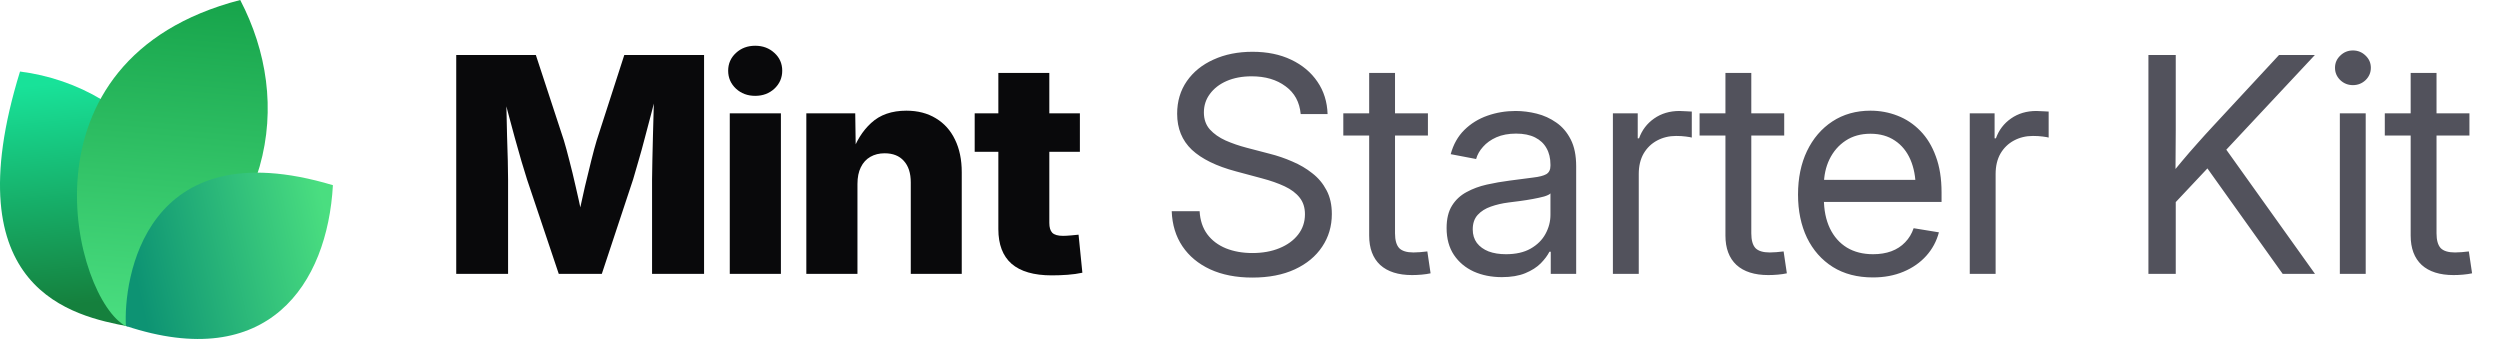
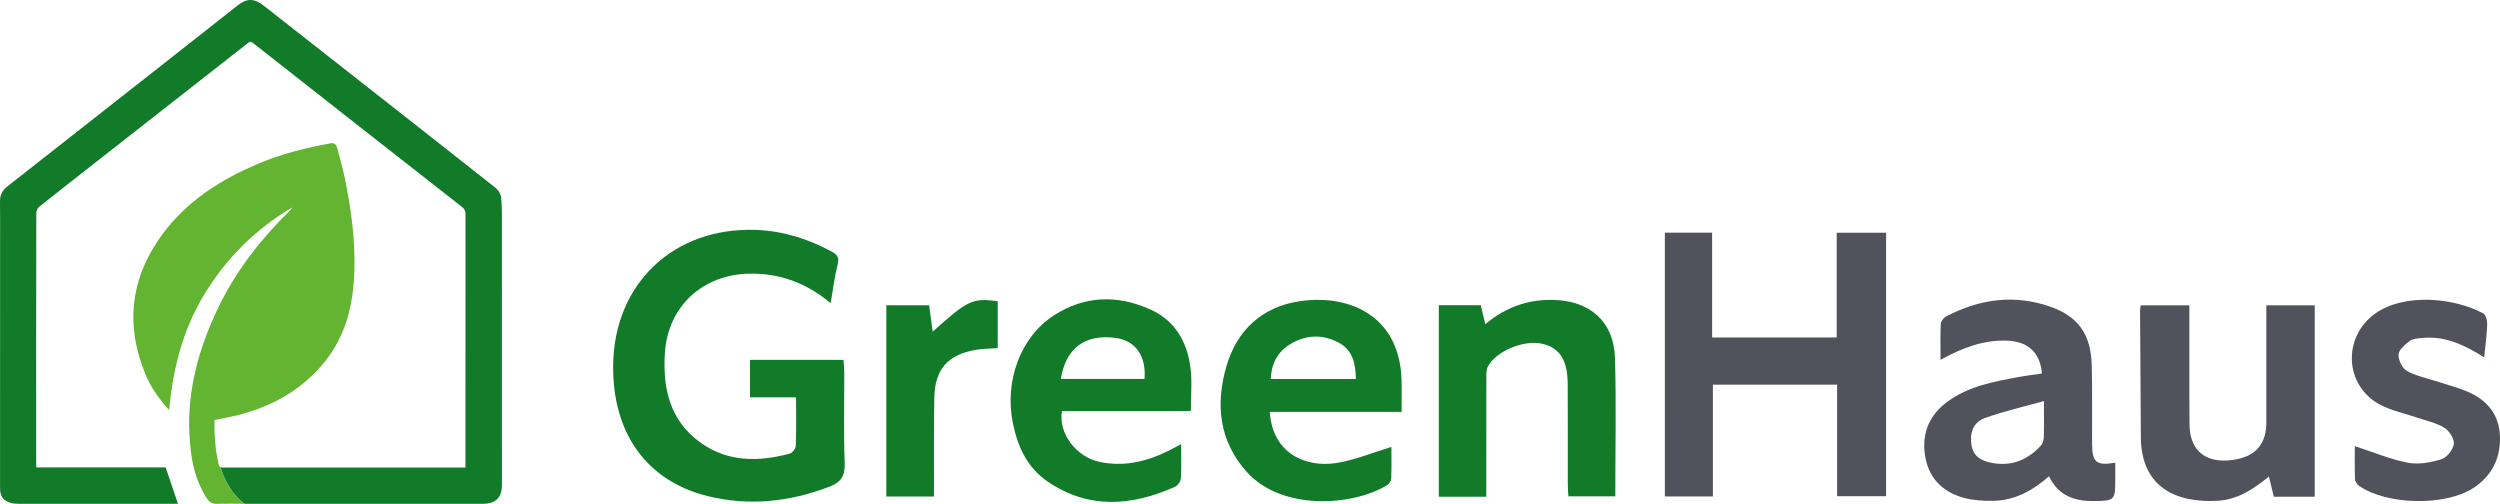
- <svg xmlns="http://www.w3.org/2000/svg" width="177" height="24" viewBox="0 0 177 24" fill="none">
-   <path d="M9.061 23.108C5.268 22.377 -3.391 20.627 1.417 5.064C9.634 6.099 16.973 14.064 9.061 23.108Z" fill="url(#paint0_linear_17557_2020)" />
-   <path d="M8.919 23.094C5.276 21.222 0.784 4.209 17.007 0C20.757 7.193 19.621 16.545 8.919 23.094Z" fill="url(#paint1_linear_17557_2020)" />
-   <path d="M8.914 23.079C8.735 19.882 10.159 9.085 23.57 13.111C23.181 20.123 18.984 26.418 8.914 23.079Z" fill="url(#paint2_linear_17557_2020)" />
-   <path d="M32.301 19.392V3.894H37.938L39.925 9.948C40.036 10.315 40.164 10.787 40.31 11.362C40.462 11.938 40.611 12.552 40.757 13.204C40.91 13.855 41.048 14.483 41.173 15.086C41.305 15.682 41.412 16.192 41.495 16.615H40.695C40.771 16.192 40.871 15.682 40.996 15.086C41.128 14.49 41.267 13.866 41.412 13.214C41.565 12.562 41.714 11.948 41.86 11.373C42.005 10.79 42.133 10.315 42.244 9.948L44.2 3.894H49.848V19.392H46.166V12.704C46.166 12.357 46.173 11.917 46.187 11.383C46.2 10.849 46.214 10.27 46.228 9.646C46.249 9.022 46.266 8.391 46.28 7.753C46.301 7.115 46.311 6.519 46.311 5.964H46.623C46.485 6.561 46.332 7.181 46.166 7.826C45.999 8.471 45.833 9.102 45.666 9.719C45.507 10.336 45.351 10.901 45.198 11.414C45.053 11.928 44.928 12.357 44.824 12.704L42.608 19.392H39.561L37.314 12.704C37.203 12.357 37.072 11.928 36.919 11.414C36.773 10.901 36.614 10.34 36.441 9.729C36.274 9.112 36.104 8.481 35.931 7.836C35.764 7.192 35.608 6.567 35.463 5.964H35.827C35.834 6.512 35.844 7.105 35.858 7.743C35.872 8.374 35.886 9.005 35.9 9.636C35.92 10.26 35.938 10.839 35.952 11.373C35.965 11.907 35.972 12.351 35.972 12.704V19.392H32.301ZM51.668 19.392V8.024H55.288V19.392H51.668ZM53.468 6.786C52.927 6.786 52.473 6.616 52.105 6.276C51.738 5.93 51.554 5.507 51.554 5.007C51.554 4.508 51.738 4.088 52.105 3.749C52.473 3.409 52.927 3.239 53.468 3.239C54.009 3.239 54.463 3.409 54.83 3.749C55.198 4.082 55.382 4.501 55.382 5.007C55.382 5.507 55.198 5.93 54.83 6.276C54.463 6.616 54.009 6.786 53.468 6.786ZM60.708 13.027V19.392H57.088V8.024H60.551L60.593 10.967H60.281C60.593 10.024 61.061 9.268 61.685 8.7C62.309 8.124 63.138 7.836 64.171 7.836C64.975 7.836 65.672 8.017 66.262 8.377C66.851 8.731 67.302 9.234 67.614 9.885C67.933 10.537 68.092 11.307 68.092 12.194V19.392H64.483V12.912C64.483 12.26 64.32 11.754 63.994 11.394C63.675 11.033 63.221 10.853 62.632 10.853C62.25 10.853 61.914 10.936 61.623 11.102C61.332 11.269 61.106 11.515 60.947 11.841C60.787 12.16 60.708 12.555 60.708 13.027ZM76.456 8.024V10.749H69.008V8.024H76.456ZM70.683 5.163H74.292V15.783C74.292 16.102 74.361 16.334 74.5 16.48C74.646 16.625 74.899 16.698 75.259 16.698C75.405 16.698 75.596 16.688 75.831 16.667C76.074 16.646 76.251 16.629 76.362 16.615L76.632 19.309C76.313 19.378 75.963 19.427 75.582 19.455C75.207 19.482 74.836 19.496 74.469 19.496C73.2 19.496 72.25 19.222 71.619 18.674C70.995 18.127 70.683 17.308 70.683 16.22V5.163Z" fill="#09090B" />
-   <path d="M88.667 19.652C87.523 19.652 86.528 19.458 85.682 19.07C84.843 18.681 84.188 18.137 83.716 17.437C83.245 16.736 82.992 15.908 82.957 14.951H84.933C84.968 15.596 85.148 16.14 85.474 16.584C85.8 17.021 86.24 17.354 86.795 17.582C87.35 17.804 87.974 17.915 88.667 17.915C89.388 17.915 90.026 17.801 90.581 17.572C91.143 17.343 91.583 17.024 91.902 16.615C92.228 16.199 92.391 15.717 92.391 15.169C92.391 14.698 92.266 14.306 92.017 13.994C91.767 13.675 91.413 13.408 90.956 13.193C90.498 12.978 89.954 12.787 89.323 12.621L87.502 12.132C86.123 11.765 85.082 11.255 84.382 10.603C83.689 9.944 83.342 9.095 83.342 8.055C83.342 7.174 83.571 6.404 84.028 5.746C84.486 5.087 85.117 4.577 85.921 4.217C86.726 3.849 87.645 3.666 88.678 3.666C89.718 3.666 90.63 3.853 91.413 4.227C92.204 4.602 92.824 5.122 93.275 5.787C93.726 6.446 93.965 7.209 93.993 8.076H92.089C92.013 7.23 91.656 6.574 91.018 6.11C90.387 5.638 89.586 5.403 88.615 5.403C87.95 5.403 87.36 5.513 86.847 5.735C86.341 5.957 85.946 6.262 85.661 6.651C85.377 7.032 85.235 7.469 85.235 7.961C85.235 8.447 85.377 8.849 85.661 9.168C85.946 9.48 86.317 9.74 86.774 9.948C87.232 10.149 87.724 10.319 88.251 10.457L89.884 10.884C90.439 11.023 90.977 11.206 91.496 11.435C92.023 11.657 92.495 11.934 92.911 12.267C93.334 12.593 93.67 12.995 93.92 13.474C94.17 13.945 94.294 14.504 94.294 15.149C94.294 16.015 94.066 16.788 93.608 17.468C93.157 18.148 92.512 18.681 91.673 19.07C90.834 19.458 89.832 19.652 88.667 19.652ZM101.097 8.024V9.594H95.106V8.024H101.097ZM96.937 5.163H98.767V16.521C98.767 17 98.865 17.347 99.059 17.562C99.26 17.77 99.6 17.874 100.078 17.874C100.21 17.874 100.366 17.867 100.546 17.853C100.733 17.832 100.903 17.815 101.056 17.801L101.285 19.351C101.097 19.392 100.886 19.423 100.65 19.444C100.414 19.465 100.189 19.475 99.974 19.475C98.996 19.475 98.244 19.236 97.717 18.758C97.197 18.272 96.937 17.579 96.937 16.677V5.163ZM106.33 19.621C105.595 19.621 104.932 19.489 104.343 19.226C103.754 18.955 103.285 18.564 102.939 18.05C102.592 17.53 102.419 16.896 102.419 16.147C102.419 15.495 102.547 14.965 102.804 14.556C103.06 14.146 103.403 13.828 103.833 13.599C104.263 13.363 104.742 13.186 105.269 13.068C105.796 12.95 106.333 12.857 106.881 12.787C107.574 12.69 108.132 12.617 108.555 12.569C108.978 12.52 109.287 12.441 109.481 12.33C109.675 12.212 109.772 12.014 109.772 11.737V11.654C109.772 11.203 109.679 10.815 109.492 10.489C109.311 10.163 109.041 9.91 108.68 9.729C108.32 9.549 107.872 9.459 107.338 9.459C106.805 9.459 106.34 9.546 105.945 9.719C105.556 9.892 105.241 10.118 104.998 10.395C104.755 10.665 104.593 10.953 104.509 11.258L102.71 10.915C102.897 10.222 103.22 9.65 103.677 9.199C104.135 8.748 104.679 8.412 105.31 8.19C105.941 7.968 106.607 7.857 107.307 7.857C107.8 7.857 108.295 7.92 108.795 8.044C109.301 8.169 109.765 8.381 110.188 8.679C110.611 8.97 110.951 9.369 111.208 9.875C111.464 10.374 111.593 11.005 111.593 11.768V19.392H109.793V17.822H109.7C109.568 18.085 109.363 18.359 109.086 18.643C108.809 18.921 108.444 19.153 107.994 19.34C107.543 19.527 106.988 19.621 106.33 19.621ZM106.621 17.998C107.321 17.998 107.904 17.867 108.368 17.603C108.84 17.333 109.19 16.986 109.419 16.563C109.654 16.133 109.772 15.682 109.772 15.211V13.692C109.703 13.769 109.554 13.841 109.325 13.911C109.096 13.973 108.829 14.032 108.524 14.088C108.226 14.143 107.921 14.192 107.609 14.233C107.304 14.275 107.033 14.309 106.798 14.337C106.354 14.393 105.938 14.49 105.549 14.628C105.168 14.76 104.86 14.954 104.624 15.211C104.388 15.467 104.27 15.811 104.27 16.241C104.27 16.615 104.367 16.934 104.561 17.198C104.762 17.461 105.04 17.662 105.393 17.801C105.747 17.933 106.156 17.998 106.621 17.998ZM114.193 19.392V8.024H115.951V9.792H116.045C116.253 9.209 116.61 8.741 117.116 8.388C117.622 8.034 118.219 7.857 118.905 7.857C119.058 7.857 119.217 7.864 119.384 7.878C119.55 7.885 119.682 7.892 119.779 7.899V9.74C119.716 9.719 119.578 9.695 119.363 9.667C119.155 9.639 118.922 9.625 118.666 9.625C118.174 9.625 117.726 9.733 117.324 9.948C116.922 10.163 116.603 10.471 116.367 10.874C116.138 11.276 116.024 11.758 116.024 12.319V19.392H114.193ZM126.322 8.024V9.594H120.33V8.024H126.322ZM122.161 5.163H123.992V16.521C123.992 17 124.089 17.347 124.283 17.562C124.484 17.77 124.824 17.874 125.302 17.874C125.434 17.874 125.59 17.867 125.77 17.853C125.958 17.832 126.127 17.815 126.28 17.801L126.509 19.351C126.322 19.392 126.11 19.423 125.874 19.444C125.639 19.465 125.413 19.475 125.198 19.475C124.221 19.475 123.468 19.236 122.941 18.758C122.421 18.272 122.161 17.579 122.161 16.677V5.163ZM132.604 19.642C131.502 19.642 130.555 19.396 129.765 18.903C128.974 18.404 128.364 17.714 127.934 16.834C127.511 15.946 127.3 14.927 127.3 13.775C127.3 12.611 127.511 11.584 127.934 10.697C128.364 9.802 128.964 9.102 129.734 8.596C130.51 8.089 131.408 7.836 132.428 7.836C133.1 7.836 133.738 7.954 134.341 8.19C134.952 8.426 135.489 8.783 135.954 9.261C136.425 9.74 136.793 10.343 137.056 11.071C137.327 11.792 137.462 12.645 137.462 13.63V14.296H128.433V12.735H136.463L135.631 13.297C135.631 12.541 135.506 11.876 135.257 11.3C135.007 10.725 134.643 10.277 134.165 9.958C133.686 9.632 133.107 9.469 132.428 9.469C131.748 9.469 131.162 9.632 130.67 9.958C130.177 10.284 129.796 10.725 129.526 11.279C129.262 11.827 129.13 12.441 129.13 13.12V14.046C129.13 14.864 129.273 15.572 129.557 16.168C129.841 16.757 130.243 17.211 130.763 17.53C131.283 17.842 131.901 17.998 132.615 17.998C133.093 17.998 133.523 17.929 133.905 17.79C134.293 17.645 134.619 17.433 134.882 17.156C135.153 16.879 135.354 16.546 135.486 16.157L137.275 16.449C137.108 17.08 136.81 17.634 136.38 18.113C135.95 18.591 135.413 18.966 134.768 19.236C134.123 19.507 133.402 19.642 132.604 19.642ZM139.459 19.392V8.024H141.217V9.792H141.311C141.519 9.209 141.876 8.741 142.382 8.388C142.888 8.034 143.485 7.857 144.171 7.857C144.324 7.857 144.483 7.864 144.649 7.878C144.816 7.885 144.948 7.892 145.045 7.899V9.74C144.982 9.719 144.844 9.695 144.629 9.667C144.421 9.639 144.188 9.625 143.932 9.625C143.439 9.625 142.992 9.733 142.59 9.948C142.188 10.163 141.869 10.471 141.633 10.874C141.404 11.276 141.29 11.758 141.29 12.319V19.392H139.459ZM153.429 14.961V12.715C153.783 12.257 154.136 11.82 154.49 11.404C154.844 10.981 155.204 10.565 155.572 10.156C155.939 9.74 156.314 9.327 156.695 8.918L161.355 3.894H163.893L157.277 10.967H157.184L153.429 14.961ZM152.108 19.392V3.894H154.043V9.241L154.022 12.559L154.043 13.505V19.392H152.108ZM161.615 19.392L155.967 11.477L157.173 9.969L163.903 19.392H161.615ZM165.661 19.392V8.024H167.492V19.392H165.661ZM166.587 6.027C166.24 6.027 165.942 5.909 165.692 5.673C165.443 5.43 165.318 5.139 165.318 4.799C165.318 4.459 165.443 4.172 165.692 3.936C165.942 3.693 166.24 3.572 166.587 3.572C166.934 3.572 167.232 3.693 167.482 3.936C167.731 4.172 167.856 4.459 167.856 4.799C167.856 5.139 167.731 5.43 167.482 5.673C167.232 5.909 166.934 6.027 166.587 6.027ZM174.836 8.024V9.594H168.844V8.024H174.836ZM170.675 5.163H172.506V16.521C172.506 17 172.603 17.347 172.797 17.562C172.998 17.77 173.338 17.874 173.816 17.874C173.948 17.874 174.104 17.867 174.284 17.853C174.472 17.832 174.641 17.815 174.794 17.801L175.023 19.351C174.836 19.392 174.624 19.423 174.388 19.444C174.153 19.465 173.927 19.475 173.712 19.475C172.735 19.475 171.982 19.236 171.455 18.758C170.935 18.272 170.675 17.579 170.675 16.677V5.163Z" fill="#52525C" />
+ <svg xmlns="http://www.w3.org/2000/svg" viewBox="0 0 3499.91 705.33">
  <defs>
-     <linearGradient id="paint0_linear_17557_2020" x1="3.776" y1="5.916" x2="5.232" y2="21.559" gradientUnits="userSpaceOnUse">
-       <stop stop-color="#18E299" />
-       <stop offset="1" stop-color="#15803D" />
-     </linearGradient>
-     <linearGradient id="paint1_linear_17557_2020" x1="12.171" y1="-0.718" x2="10.19" y2="22.983" gradientUnits="userSpaceOnUse">
-       <stop stop-color="#16A34A" />
-       <stop offset="1" stop-color="#4ADE80" />
-     </linearGradient>
-     <linearGradient id="paint2_linear_17557_2020" x1="23.133" y1="15.353" x2="9.338" y2="18.52" gradientUnits="userSpaceOnUse">
-       <stop stop-color="#4ADE80" />
-       <stop offset="1" stop-color="#0D9373" />
-     </linearGradient>
+     <style>.cls-1{fill:#52525c;}.cls-2{fill:#117b29;}.cls-3{fill:#62b431;}</style>
  </defs>
+   <g id="Layer_2" data-name="Layer 2">
+     <g id="Layer_1-2" data-name="Layer 1">
+       <path class="cls-1" d="M2330.72,325.75h66.19V472.4h174.38V325.8h69.15V694.67h-68.55V538.52H2398V695h-67.26Z" />
+       <path class="cls-2" d="M1162.94,424.33c-34.6-28.47-71.4-42-114-41.21-64.86,1.15-113.73,45.38-118.1,110.66-3.3,49.31,6.63,94.7,49.49,125.64,38.37,27.7,81.41,27.32,125.1,15.68,3.73-1,8.5-7.08,8.65-11,.83-22,.4-44,.4-67.81h-64.51V503.77h131c.38,7.2.94,13,1,18.74.08,41.91-1.05,83.86.58,125.7.7,17.92-5,26.81-21.32,33.08-55.66,21.39-112.73,27.52-170.45,13.24C905.09,673.34,857.55,606.2,858.37,512c1-115.17,85.18-194.63,200.75-190.09,37.87,1.48,72.52,12.66,105.57,30.47,8.2,4.42,10.37,8.72,7.88,18.3C1168.24,387.36,1166.33,404.62,1162.94,424.33Z" />
+       <path class="cls-1" d="M2961.27,669.18c0-7.08,0-14.12,0-21.42-26.42,4.49-32.31-.43-32.42-26.2-.15-36.52.39-73.07-.44-109.59-1-43.56-18.9-69.08-58.44-82.77-50.28-17.43-98.83-10.57-145.34,13.73-3.49,1.83-7.41,6.72-7.59,10.35-.82,15.85-.36,31.77-.36,50.46,31.09-17.14,60.46-28,93-26.85,29.65,1.08,46.43,16.75,49,46-11.1,1.65-22.32,3-33.39,5.07-34.68,6.36-69.44,12.79-98.8,34.29-24.69,18.11-35.83,42.77-31.81,73.24,4.24,32.6,23.72,53,54.74,61.5,13,3.52,27.14,4.35,40.69,4.17,30.33-.4,55.63-14.38,78.42-34.36,13.16,27.35,35.91,34.83,61.64,34.65C2961.34,701.2,2961.34,700.41,2961.27,669.18Zm-100.06-56.07a18.27,18.27,0,0,1-4.28,11c-18.73,20.09-41.33,29.29-69.08,23.79-13.91-2.77-25-8.84-27.68-23.87-3.09-16.92,1.76-32.7,18.26-38.67,25.84-9.42,52.94-15.42,83-23.86C2861.42,583.46,2861.71,598.3,2861.21,613.11Z" />
+       <path class="cls-2" d="M1667.12,575.52c0-20.88,1.94-40.72-.43-60-4.42-36.38-21.2-66.39-55.85-82.09-45.94-20.85-91.83-19.81-135,7.83-47.3,30.3-70,92.3-57.76,151.67,6.76,32.75,20.16,61.75,48.27,81,57.58,39.46,117.89,34.61,178.56,7.58,3.84-1.72,8-7.51,8.23-11.64,1-15.31.39-30.7.39-48.09-7.69,4.06-13.33,7.19-19.08,10-30.3,14.74-61.64,22-95.43,14.77-32.49-7-57.61-40-52.33-71Zm-182-45c6.9-43.09,33.64-62.89,76.16-57.5,28.11,3.52,43.56,24.76,41,57.5Z" />
+       <path class="cls-2" d="M1962.24,538.93c.75-96.14-72.5-127.74-142.8-117.24-52.62,7.83-87.84,40.61-102.5,91.07-15.42,53-10.53,104.2,28.32,147.72,48.7,54.49,147,48.49,196.27,19,2.92-1.76,6-6,6.12-9.24.64-15.67.28-31.37.28-44.56-26.52,8-50.93,18.29-76.34,22.43-42.44,6.9-90.1-12.15-93.95-71.49h184.6C1962.24,562.58,1962.17,550.75,1962.24,538.93ZM1779,530.63c.79-21.21,9.52-38,27-48.63,22.42-13.7,46.43-14.59,69.54-1.48,18.91,10.75,22,29.37,22.68,50.11Z" />
+       <path class="cls-2" d="M2080.79,695.39h-66.53V427.23H2073l6.39,26.62c28-23.56,59.54-34.94,95.76-34,51,1.35,84.27,30.52,85.77,81.55,1.87,64,.45,128.1.45,193.41h-65.69c-.26-5.06-.79-10.77-.8-16.48-.08-46.72.15-93.43-.14-140.15-.21-34.24-10.91-50.94-35.38-56.85-25.58-6.17-65.57,10.31-76.63,32.31-2.22,4.42-1.88,10.38-1.9,15.64-.13,49.11-.07,98.22-.07,147.34Z" />
+       <path class="cls-1" d="M3240.56,695.39h-57.34c-2.19-9.09-4.24-17.65-6.81-28.33-21.58,17.65-43.53,32.33-71.6,34-58.2,3.38-107.25-18.77-107.7-89q-.59-88.89-1.1-177.77a46.54,46.54,0,0,1,1-6.86h68c0,42.77,0,84.53,0,126.3,0,12.57.31,25.14.18,37.71-.57,52.07,38.7,59,71.68,50.16,24.37-6.54,35.91-24,35.92-50,0-54.38,0-108.76,0-164.16h67.76Z" />
+       <path class="cls-1" d="M3477.78,500.27c-27.72-17.38-55-30.41-87-27.06-5.84.62-12.79.78-17.05,4-6.62,5-15.44,12.25-15.84,19-.46,7.73,5.25,19.65,11.82,23.19,13.84,7.46,30,10.62,45.19,15.59,13,4.25,26.25,7.81,38.83,13,27.71,11.49,45,32.11,46.12,62.55,1.1,30.59-11.14,55.78-37.62,72.89-39.12,25.27-120.73,23.83-159.38-3.14-2.86-2-5.8-6.18-5.92-9.46-.61-16-.28-31.93-.28-46.24,26,8.43,49.61,18.45,74.23,23.19,15,2.88,32.17-.27,47.08-4.89,7.63-2.36,16.32-13.41,17.32-21.43.88-7.12-6.43-18.4-13.32-22.62-11.36-7-25.28-9.75-38.16-14.19-17.39-6-36-9.64-52-18.21-50-26.8-52.67-95.1-6.08-127.84,40.87-28.72,110.76-21.65,150.71.19,3.62,2,5.78,9.9,5.6,14.95C3481.49,468.64,3479.44,483.47,3477.78,500.27Z" />
+       <path class="cls-2" d="M1307.5,695.1h-66.67V427.4h59.94c1.67,12.29,3.31,24.36,5,36.93,49-44.22,55.59-47.31,91-42.61v65.67c-11,.83-21.67.73-32,2.59-37.94,6.81-56,27.54-56.75,66.36-.8,40.1-.38,80.22-.49,120.32C1307.49,682.49,1307.5,688.32,1307.5,695.1Z" />
+       <path class="cls-2" d="M300.9,615.13c0,.31,0,.6.06.9C300.94,615.69,300.91,615.38,300.9,615.13Z" />
+       <path class="cls-2" d="M702.7,678.71c0,17.9-8.7,26.59-26.8,26.59q-164,0-328,0c-1.88,0-3.75,0-5.63,0v-.09c-17.89-12.92-28.09-33.24-33.88-51.41,1.32.78,3.05.77,5,.77q100.51-.11,201-.07H651.59v-7.87q0-173.58.1-347.18c0-4.44-1.43-7-4.91-9.76Q502.69,177,358.88,63.89c-9.41-7.39-7.66-6.85-16.34-.06Q243.15,141.51,143.91,219.4c-29.63,23.21-59.3,46.35-88.76,69.79a12.56,12.56,0,0,0-4.31,8.6q-.33,175.56-.18,351.15c0,1.53.13,3.06.23,5.38h181c5.77,17,11.43,33.67,17.3,51h-3.79q-110.44,0-220.88-.06a34.72,34.72,0,0,1-8.45-1c-11.44-2.91-16-9-16-20.8q0-173.61.06-347.2c0-18.06.14-36.14-.13-54.22-.12-8.88,3.19-15.46,10.17-20.94Q124,171.9,237.65,82.41c31.68-24.9,63.26-49.93,95-74.8,13-10.2,23.22-10.15,36.38.17Q471.39,88,573.71,168.41,633.17,215.14,692.54,262c5.71,4.48,9,10.1,9.36,17.36.31,6.38.76,12.75.76,19.14Q702.74,488.58,702.7,678.71Z" />
+       <path class="cls-3" d="M496.08,380c-1.46,46.23-11.81,89.8-41.72,126.73-31.24,38.56-72.22,61.66-119.66,74-11.23,2.94-22.72,4.85-34.4,7.28-.16,6.51-.12,13,.16,19.45.09,2.25.21,4.51.38,6.76,0,.2,0,.5.06.9s0,.56.06.9.07.78.11,1.24c0,.2,0,.4.05.61a224.76,224.76,0,0,0,5,32.27,5.14,5.14,0,0,0,2.29,3.65c5.79,18.17,16,38.49,33.88,51.41v.09c-13.1-.06-26.22-.34-39.32,0-6.09.13-9.86-2.28-13-7.08-12-18.14-18.66-38.31-21.82-59.56q-2.2-14.93-2.95-29.58C262,546.25,278.31,486.92,306,429.74c24.73-51.16,59.29-95.12,99.61-134.8a12.86,12.86,0,0,0,3.26-4.51q-75.6,45-121.78,119.84c-30.67,49.89-45,104.88-50.19,163.84-14.64-15.87-26.07-32.46-33.74-51.29-28.29-69.5-20-135,24.39-195.1,34.77-47.07,82.67-77.1,135.9-99.33,32-13.36,65.38-21.61,99.38-27.76,6.4-1.15,8.29,2.92,9.52,7.49,3.62,13.57,7.43,27.12,10.28,40.86C491.53,292.18,497.48,335.76,496.08,380Z" />
+     </g>
+   </g>
</svg>
